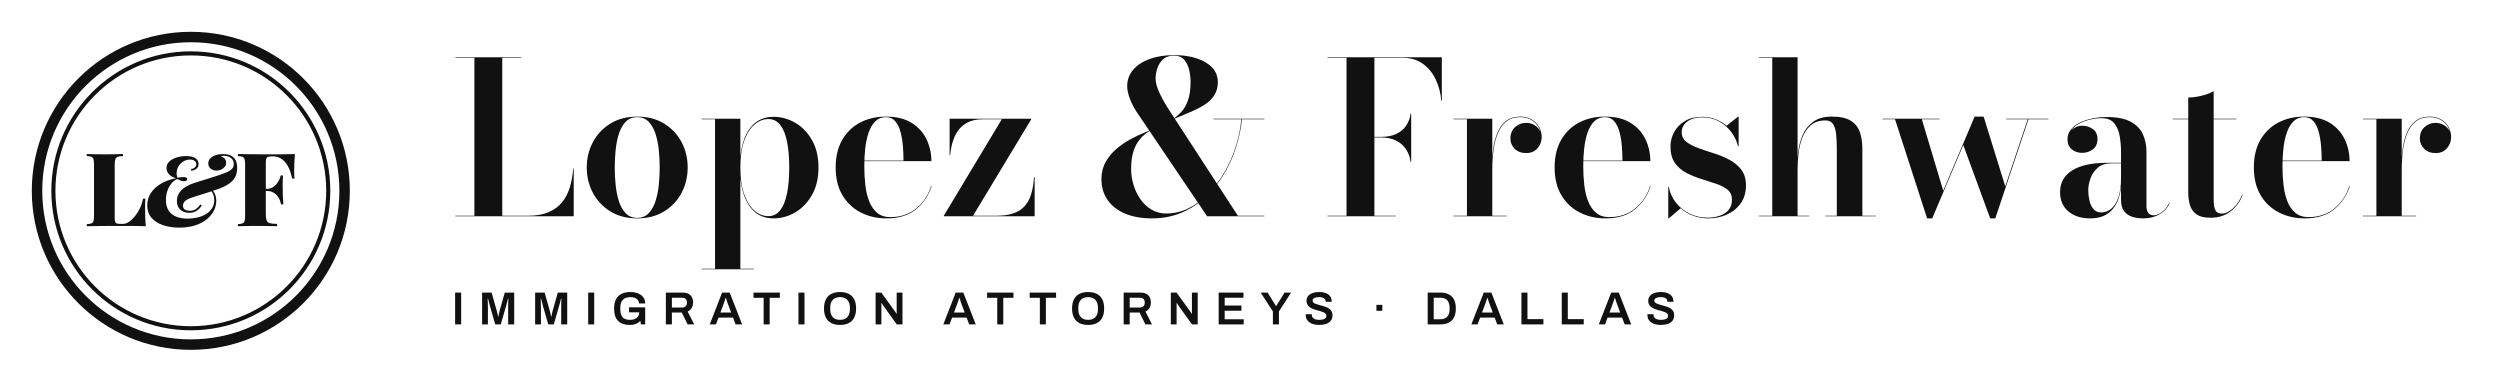
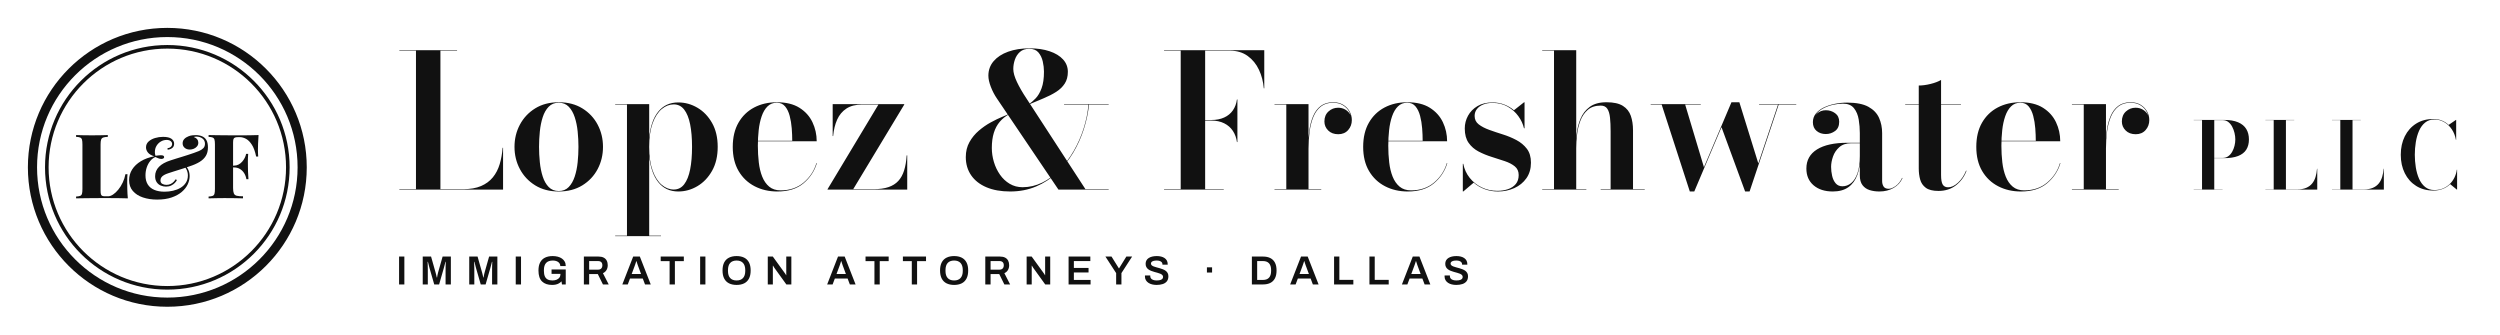
- <svg xmlns="http://www.w3.org/2000/svg" viewBox="-100 -100 7861 1200">
+ <svg xmlns="http://www.w3.org/2000/svg" viewBox="-100 -100 8965 1200">
  <g transform="scale(0.7143)">
    <path d="M23.0 700 A677.0 677.0 0 1 1 1377.0 700 A677.0 677.0 0 1 1 23.0 700 Z" fill="none" stroke="#111111" stroke-width="46" />
    <path d="M95.0 700 A605.0 605.0 0 1 1 1305.0 700 A605.0 605.0 0 1 1 95.0 700 Z" fill="none" stroke="#111111" stroke-width="18" />
    <path transform="translate(229.4,855.8)" d="M171.882 -317.735V-308.76Q156.624 -308.311 148.77 -305.394Q140.917 -302.477 138.224 -294.623Q135.531 -286.77 135.531 -270.165V-38.595Q135.531 -26.478 137.326 -20.419Q139.121 -14.361 144.058 -12.341Q148.995 -10.322 158.419 -10.322H173.229Q184.897 -10.322 198.36 -19.297Q211.824 -28.273 224.614 -43.98Q237.404 -59.688 246.828 -79.658Q256.253 -99.629 260.292 -121.17H270.614Q269.267 -105.014 269.267 -79.883Q269.267 -68.214 269.716 -46Q270.165 -23.785 272.409 0.0Q249.521 -0.898 220.799 -1.122Q192.077 -1.346 169.638 -1.346Q157.521 -1.346 138.897 -1.346Q120.273 -1.346 98.507 -1.122Q76.741 -0.898 54.527 -0.673Q32.312 -0.449 12.566 0.0V-8.976Q26.478 -9.873 33.21 -12.566Q39.941 -15.258 42.185 -23.336Q44.429 -31.415 44.429 -47.571V-270.165Q44.429 -286.77 42.185 -294.623Q39.941 -302.477 32.985 -305.394Q26.029 -308.311 12.566 -308.76V-317.735Q25.58 -317.287 46.897 -316.838Q68.214 -316.389 92.448 -316.389Q114.887 -316.389 136.429 -316.838Q157.97 -317.287 171.882 -317.735Z" fill="#111111" />
    <path transform="translate(496.7,855.8)" d="M251.567 -92.359Q248.489 -85.322 241.232 -77.625Q233.975 -69.929 222.76 -64.431Q211.545 -58.934 196.592 -58.934Q182.958 -58.934 170.424 -64.211Q157.889 -69.489 149.973 -81.144Q142.056 -92.798 142.056 -111.27Q142.056 -138.538 161.628 -158.549Q181.199 -178.56 220.341 -190.875Q233.535 -195.273 247.829 -199.671Q262.123 -204.069 277.296 -208.687Q292.469 -213.305 307.203 -218.142Q321.936 -222.98 336.01 -227.818Q348.764 -232.216 361.738 -237.494Q374.712 -242.771 383.508 -251.348Q392.304 -259.924 392.304 -273.997Q392.304 -291.15 379.55 -300.605Q366.796 -310.061 348.764 -310.061Q340.847 -310.061 336.449 -307.862Q347.884 -303.464 353.382 -296.207Q358.879 -288.951 358.879 -279.275Q358.879 -268.72 352.502 -261.023Q346.125 -253.327 336.449 -249.149Q326.774 -244.97 316.218 -244.97Q300.386 -244.97 290.27 -253.766Q280.155 -262.563 280.155 -276.196Q280.155 -288.951 288.291 -297.747Q296.427 -306.543 309.182 -311.381Q318.418 -315.339 328.533 -316.438Q338.648 -317.538 346.125 -317.538Q363.277 -317.538 377.351 -311.82Q391.425 -306.103 399.341 -292.689Q407.258 -279.275 407.258 -255.965Q407.258 -230.457 396.483 -212.865Q385.707 -195.273 365.037 -182.738Q344.366 -170.204 314.019 -160.528Q301.705 -156.13 288.511 -151.732Q275.317 -147.334 261.463 -143.156Q247.609 -138.978 234.195 -134.58Q220.781 -130.182 208.467 -126.224Q196.152 -122.265 187.136 -117.208Q178.12 -112.15 173.502 -105.553Q168.884 -98.956 168.884 -90.599Q168.884 -77.845 178.12 -72.787Q187.356 -67.73 198.351 -67.73Q211.106 -67.73 220.561 -72.568Q230.017 -77.405 235.954 -84.002Q241.892 -90.599 244.531 -95.437ZM204.508 -252.447Q214.184 -252.447 220.781 -258.384Q227.378 -264.322 227.378 -273.118Q227.378 -281.914 219.902 -287.631Q212.425 -293.349 199.671 -293.349Q184.717 -293.349 171.303 -285.652Q157.889 -277.956 149.313 -264.102Q140.737 -250.248 140.737 -231.776Q140.737 -227.378 141.617 -222.76Q142.496 -218.142 143.816 -213.744Q151.732 -215.064 159.649 -215.723Q167.565 -216.383 171.523 -216.383Q187.356 -216.383 187.356 -207.147Q187.356 -202.309 182.958 -200.11Q178.56 -197.911 173.722 -197.911Q165.366 -197.911 156.79 -201.65Q148.214 -205.388 143.376 -207.587Q129.302 -201.87 117.867 -188.016Q106.432 -174.162 100.055 -155.47Q93.678 -136.779 93.678 -115.228Q93.678 -88.4 104.893 -70.149Q116.108 -51.897 137.658 -42.661Q159.209 -33.425 189.555 -33.425Q211.106 -33.425 231.996 -38.263Q252.887 -43.101 269.599 -52.996Q286.312 -62.892 296.427 -78.505Q306.543 -94.118 306.543 -115.228Q306.543 -131.941 298.406 -147.554Q290.27 -163.167 269.599 -172.403L274.437 -176.801Q294.228 -168.005 304.784 -150.852Q315.339 -133.7 315.339 -111.71Q315.339 -91.039 305.663 -70.369Q295.988 -49.698 275.757 -32.326Q255.526 -14.953 224.739 -4.398Q193.953 6.157 152.172 6.157Q112.59 6.157 80.704 -4.618Q48.818 -15.393 30.127 -37.163Q11.435 -58.934 11.435 -91.479Q11.435 -120.946 26.828 -145.135Q42.221 -169.324 70.588 -186.477Q98.956 -203.629 137.658 -211.106Q116.108 -217.703 106.212 -229.797Q96.317 -241.892 96.317 -255.965Q96.317 -273.558 109.071 -285.212Q121.825 -296.867 141.397 -302.804Q160.968 -308.742 181.639 -308.742Q210.666 -308.742 224.08 -299.066Q237.494 -289.39 237.494 -274.437Q237.494 -259.044 226.499 -251.787Q215.504 -244.531 204.508 -244.531Z" fill="#111111" />
    <path transform="translate(894.6,855.8)" d="M263.433 -317.735Q261.638 -295.296 260.965 -274.428Q260.292 -253.56 260.292 -242.341Q260.292 -232.916 260.74 -224.389Q261.189 -215.863 261.638 -210.028H251.316Q243.687 -247.277 230.224 -268.594Q216.76 -289.911 200.828 -298.662Q184.897 -307.413 168.741 -307.413H162.907Q151.238 -307.413 145.404 -305.394Q139.57 -303.374 137.551 -297.54Q135.531 -291.706 135.531 -279.14V-52.058Q135.531 -34.107 139.346 -24.907Q143.16 -15.707 153.931 -13.015Q164.702 -10.322 185.346 -10.322V0.0Q170.087 -0.449 145.404 -0.898Q120.721 -1.346 92.897 -1.346Q72.253 -1.346 51.61 -0.898Q30.966 -0.449 12.566 0.0V-8.976Q26.478 -9.873 33.21 -12.566Q39.941 -15.258 42.185 -23.336Q44.429 -31.415 44.429 -47.571V-270.165Q44.429 -286.77 42.185 -294.623Q39.941 -302.477 32.985 -305.394Q26.029 -308.311 12.566 -308.76V-317.735Q32.312 -317.287 54.527 -317.062Q76.741 -316.838 98.507 -316.613Q120.273 -316.389 138.897 -316.389Q157.521 -316.389 169.638 -316.389Q190.282 -316.389 216.536 -316.613Q242.789 -316.838 263.433 -317.735ZM198.36 -164.253Q198.36 -164.253 198.36 -159.765Q198.36 -155.277 198.36 -155.277H122.068Q122.068 -155.277 122.068 -159.765Q122.068 -164.253 122.068 -164.253ZM211.375 -223.492Q209.58 -197.911 209.804 -184.448Q210.028 -170.985 210.028 -159.765Q210.028 -148.546 210.477 -135.082Q210.926 -121.619 212.721 -96.039H202.399Q199.707 -112.643 191.404 -126.107Q183.102 -139.57 170.087 -147.424Q157.073 -155.277 140.019 -155.277V-164.253Q152.585 -164.253 162.907 -169.638Q173.229 -175.024 181.082 -183.999Q188.936 -192.975 194.097 -203.297Q199.258 -213.619 201.053 -223.492Z" fill="#111111" />
  </g>
-   <path transform="translate(1320.0,580.0)" d="M12.0 0.0V-1.667H71.667V-498.333H12.0V-500.0H219.0V-498.333H159.333V-1.667H241.333Q279.0 -1.667 305.0 -12.833Q331.0 -24.0 347.333 -44.0Q363.667 -64.0 371.833 -91.167Q380.0 -118.333 382.333 -150.0H384.0V0.0ZM583.667 6.667Q534.667 6.667 499.167 -15.333Q463.667 -37.333 444.333 -73.667Q425 -110.0 425 -153.333Q425 -196.667 444.333 -233.0Q463.667 -269.333 499.167 -291.333Q534.667 -313.333 583.667 -313.333Q632.667 -313.333 668.333 -291.333Q704.0 -269.333 723.167 -233.0Q742.333 -196.667 742.333 -153.333Q742.333 -110.0 723.167 -73.667Q704.0 -37.333 668.333 -15.333Q632.667 6.667 583.667 6.667ZM583.667 5.0Q605.667 5.0 619.5 -9.333Q633.333 -23.667 641.0 -47.0Q648.667 -70.333 651.5 -98.333Q654.333 -126.333 654.333 -153.333Q654.333 -180.667 651.5 -208.5Q648.667 -236.333 641.0 -259.667Q633.333 -283.0 619.5 -297.333Q605.667 -311.667 583.667 -311.667Q561.667 -311.667 547.667 -297.333Q533.667 -283.0 526.167 -259.667Q518.667 -236.333 515.833 -208.5Q513.0 -180.667 513.0 -153.333Q513.0 -126.333 515.833 -98.333Q518.667 -70.333 526.167 -47.0Q533.667 -23.667 547.667 -9.333Q561.667 5.0 583.667 5.0ZM786.0 166.667V165.0H828.333V-305.0H786.0V-306.667H908.0V-186.0Q914.0 -247.0 940.667 -279.833Q967.333 -312.667 1012.333 -312.667Q1048.667 -312.667 1081.0 -293.667Q1113.333 -274.667 1133.5 -239Q1153.667 -203.333 1153.667 -153.333Q1153.667 -103.333 1133.5 -67.5Q1113.333 -31.667 1081.0 -12.5Q1048.667 6.667 1012.333 6.667Q967.333 6.667 940.667 -26.667Q914.0 -60.0 908.0 -120.667V165.0H950.333V166.667ZM996.0 -0.333Q1019.0 -0.333 1033.5 -19.167Q1048.0 -38.0 1054.833 -72.333Q1061.667 -106.667 1061.667 -153.333Q1061.667 -200.0 1054.833 -234.167Q1048.0 -268.333 1033.5 -287.0Q1019.0 -305.667 996.0 -305.667Q973.0 -305.667 952.833 -288.833Q932.667 -272.0 920.333 -238.167Q908.0 -204.333 908.0 -153.333Q908.0 -102.333 920.333 -68.333Q932.667 -34.333 952.833 -17.333Q973.0 -0.333 996.0 -0.333ZM1367.667 6.667Q1322.333 6.667 1286.0 -12.167Q1249.667 -31.0 1228.667 -66.667Q1207.667 -102.333 1207.667 -153.333Q1207.667 -204.333 1228.167 -240Q1248.667 -275.667 1284.333 -294.5Q1320.0 -313.333 1365.667 -313.333Q1415.333 -313.333 1446.833 -293.5Q1478.333 -273.667 1493.5 -241.667Q1508.667 -209.667 1508.667 -173.333H1252.333V-175.0H1421.0Q1421.0 -196.333 1419.167 -219.833Q1417.333 -243.333 1411.833 -264.333Q1406.333 -285.333 1395.333 -298.5Q1384.333 -311.667 1365.667 -311.667Q1345.667 -311.667 1332.333 -298.5Q1319.0 -285.333 1311.333 -263.0Q1303.667 -240.667 1300.667 -213.333Q1297.667 -186.0 1297.667 -157.333Q1297.667 -126.667 1301.0 -97.833Q1304.333 -69.0 1313.333 -46.5Q1322.333 -24.0 1338.333 -10.667Q1354.333 2.667 1379.333 2.667Q1428.667 2.667 1462.0 -25.5Q1495.333 -53.667 1507.667 -95.0H1509.333Q1496.333 -52.0 1461.333 -22.667Q1426.333 6.667 1367.667 6.667ZM1547.667 0.0V-1.667L1730 -305.0H1671Q1637 -305.0 1615.167 -290.667Q1593.333 -276.333 1582.0 -251.0Q1570.667 -225.667 1567.667 -192.0H1566V-306.667H1822.667V-305.0L1639.667 -1.667H1713Q1744.333 -1.667 1766.0 -9.0Q1787.667 -16.333 1801.333 -31.167Q1815 -46.0 1822.167 -68.833Q1829.333 -91.667 1831.333 -122.667H1833.333V0.0ZM2375.667 0.0 2155.0 -326.667Q2142.0 -345.667 2133.167 -368.5Q2124.333 -391.333 2124.333 -408.667Q2124.333 -438.667 2143.167 -460.667Q2162.0 -482.667 2195.333 -494.667Q2228.667 -506.667 2272.333 -506.667Q2313.0 -506.667 2344.0 -496.167Q2375.0 -485.667 2392.167 -466.833Q2409.333 -448.0 2409.333 -422.333Q2409.333 -397.667 2398.167 -380.333Q2387.0 -363.0 2367.333 -350.5Q2347.667 -338.0 2322.333 -327.5Q2297.0 -317.0 2269.667 -305.333L2269.0 -306.0Q2281.0 -314.0 2293.833 -327.333Q2306.667 -340.667 2315.167 -363.667Q2323.667 -386.667 2323.667 -423.0Q2323.667 -440.667 2319.333 -459.667Q2315.0 -478.667 2303.833 -491.833Q2292.667 -505.0 2271.333 -505.0Q2250.0 -505.0 2237.5 -493.833Q2225.0 -482.667 2219.333 -466.0Q2213.667 -449.333 2213.667 -432.667Q2213.667 -413.667 2226.667 -386.167Q2239.667 -358.667 2261.0 -326.667L2472.333 -1.667H2555.667V0.0ZM2202.333 6.667Q2153.0 6.667 2117.333 -8.5Q2081.667 -23.667 2062.5 -51.5Q2043.333 -79.333 2043.333 -116.667Q2043.333 -147.0 2056.5 -170.5Q2069.667 -194.0 2090.167 -211.5Q2110.667 -229.0 2133.0 -241.167Q2155.333 -253.333 2173.5 -260.833Q2191.667 -268.333 2200.0 -272.0L2200.333 -271.333Q2179.333 -260.0 2165.167 -243.333Q2151.0 -226.667 2143.833 -203.5Q2136.667 -180.333 2136.667 -149.333Q2136.667 -124.0 2144.167 -99.0Q2151.667 -74.0 2166.0 -53.5Q2180.333 -33.0 2200.833 -20.833Q2221.333 -8.667 2247.0 -8.667Q2283.667 -8.667 2317.333 -25.167Q2351.0 -41.667 2379.5 -71.0Q2408.0 -100.333 2430.0 -138.167Q2452.0 -176.0 2465.833 -219.167Q2479.667 -262.333 2483.333 -306.667H2485.333Q2481.0 -262.0 2466.667 -217.167Q2452.333 -172.333 2428.333 -132.167Q2404.333 -92.0 2371.0 -60.667Q2337.667 -29.333 2295.5 -11.333Q2253.333 6.667 2202.333 6.667ZM2395.667 -305.0V-306.667H2555.667V-305.0ZM3015.667 -170.667Q3012.667 -193.0 3001.167 -210.5Q2989.667 -228.0 2970.0 -237.833Q2950.333 -247.667 2923.667 -247.667H2880V-249.667H2923.667Q2950.333 -249.667 2970.0 -258.667Q2989.667 -267.667 3001.167 -284.333Q3012.667 -301.0 3015.667 -323.333H3017.333V-170.667ZM3113.667 -500.0V-363.333H3112Q3109 -399.0 3094.667 -429.667Q3080.333 -460.333 3054.167 -479.333Q3028 -498.333 2990 -498.333H2901.667V-1.667H2968.333V0.0H2754.333V-1.667H2814V-498.333H2754.333V-500.0ZM3271 -147.333Q3271 -180.667 3275 -210.5Q3279 -240.333 3288.833 -263.5Q3298.667 -286.667 3316.167 -300.0Q3333.667 -313.333 3360.667 -313.333Q3381.667 -313.333 3396.667 -304.167Q3411.667 -295.0 3419.667 -280.5Q3427.667 -266.0 3427.667 -249.333Q3427.667 -228.667 3414.5 -213.667Q3401.333 -198.667 3379 -198.667Q3356.333 -198.667 3342.833 -212.167Q3329.333 -225.667 3329.333 -244.333Q3329.333 -267.0 3344.0 -280.333Q3358.667 -293.667 3378.333 -293.667Q3392.667 -293.667 3403.667 -287.333Q3414.667 -281.0 3421.0 -271.0Q3427.333 -261.0 3427.333 -249.333H3426Q3426 -265.333 3418.167 -279.5Q3410.333 -293.667 3395.667 -302.667Q3381 -311.667 3360.333 -311.667Q3334 -311.667 3316.833 -298.167Q3299.667 -284.667 3290.0 -261.5Q3280.333 -238.333 3276.333 -208.833Q3272.333 -179.333 3272.333 -147.333ZM3272.333 -306.667V-1.667H3318V0.0H3150.333V-1.667H3192.667V-305.0H3150.333V-306.667ZM3628.333 6.667Q3583 6.667 3546.667 -12.167Q3510.333 -31.0 3489.333 -66.667Q3468.333 -102.333 3468.333 -153.333Q3468.333 -204.333 3488.833 -240Q3509.333 -275.667 3545 -294.5Q3580.667 -313.333 3626.333 -313.333Q3676 -313.333 3707.5 -293.5Q3739 -273.667 3754.167 -241.667Q3769.333 -209.667 3769.333 -173.333H3513V-175.0H3681.667Q3681.667 -196.333 3679.833 -219.833Q3678 -243.333 3672.5 -264.333Q3667 -285.333 3656 -298.5Q3645 -311.667 3626.333 -311.667Q3606.333 -311.667 3593 -298.5Q3579.667 -285.333 3572 -263.0Q3564.333 -240.667 3561.333 -213.333Q3558.333 -186.0 3558.333 -157.333Q3558.333 -126.667 3561.667 -97.833Q3565 -69.0 3574 -46.5Q3583 -24.0 3599 -10.667Q3615 2.667 3640 2.667Q3689.333 2.667 3722.667 -25.5Q3756 -53.667 3768.333 -95.0H3770Q3757 -52.0 3722 -22.667Q3687 6.667 3628.333 6.667ZM3825.667 6.667V-92.667H3827.333Q3832.667 -64.333 3850.167 -42.333Q3867.667 -20.333 3893.5 -8.0Q3919.333 4.333 3949.333 4.333Q3970.333 4.333 3987.833 -1.667Q4005.333 -7.667 4015.667 -20.167Q4026 -32.667 4026 -52.333Q4026 -72.0 4012.167 -83.333Q3998.333 -94.667 3976.167 -102.167Q3954 -109.667 3929.333 -117.333Q3904.667 -125.0 3882.5 -136.5Q3860.333 -148.0 3846.5 -167.667Q3832.667 -187.333 3832.667 -219.333Q3832.667 -243.667 3844.333 -265.0Q3856 -286.333 3878.167 -299.5Q3900.333 -312.667 3931.667 -312.667Q3955.667 -312.667 3975.167 -304.833Q3994.667 -297.0 4009 -284.667L4045.333 -313.333H4047V-220.0H4045Q4039.667 -243.0 4024.667 -263.667Q4009.667 -284.333 3986.333 -297.667Q3963 -311.0 3932.333 -311.0Q3913 -311.0 3898.667 -305.167Q3884.333 -299.333 3876.167 -288.833Q3868 -278.333 3868 -264.333Q3868 -245.333 3882.667 -234.0Q3897.333 -222.667 3920.333 -214.333Q3943.333 -206.0 3969.0 -198.0Q3994.667 -190.0 4017.667 -177.833Q4040.667 -165.667 4055.333 -146.5Q4070 -127.333 4070 -96.667Q4070 -64.0 4053.667 -40.833Q4037.333 -17.667 4010.333 -5.5Q3983.333 6.667 3952 6.667Q3926.333 6.667 3904.0 -1.667Q3881.667 -10.0 3864.667 -25.0L3827.333 6.667ZM4110.333 0.0V-1.667H4152.667V-498.333H4110.333V-500.0H4232.333V-1.667H4268.667V0.0ZM4320.0 0.0V-1.667H4355.667V-209.0Q4355.667 -237.333 4353.5 -258.0Q4351.333 -278.667 4343.833 -290.0Q4336.333 -301.333 4320.333 -301.333Q4291.333 -301.333 4273.833 -286.167Q4256.333 -271.0 4247.333 -247.333Q4238.333 -223.667 4235.333 -197.333Q4232.333 -171.0 4232.333 -148.667L4230.667 -146.333Q4230.667 -170.667 4233.833 -199.333Q4237.0 -228.0 4247.667 -254.0Q4258.333 -280.0 4280.667 -296.667Q4303.0 -313.333 4341.0 -313.333Q4379.0 -313.333 4399.667 -300.333Q4420.333 -287.333 4428.167 -264.5Q4436.0 -241.667 4436.0 -212.667V-1.667H4478.0V0.0ZM5021.333 -306.667V-305.0H4958.333L4854 6.667H4838L4753.333 -224.0L4655.667 6.667H4639.667L4538.667 -305.0H4499.333V-306.667H4679V-305.0H4623L4690.333 -80.333L4789 -313.333H4817.333L4885.333 -94.0L4956 -305.0H4888V-306.667ZM5319.667 6.667Q5300.333 6.667 5284.5 1.667Q5268.667 -3.333 5259.0 -16Q5249.333 -28.667 5249.333 -51.0V-203.0Q5249.333 -227.0 5245.333 -251.333Q5241.333 -275.667 5228.333 -292.0Q5215.333 -308.333 5188.667 -308.333Q5171.333 -308.333 5153.0 -304.167Q5134.667 -300.0 5118.667 -291.667Q5102.667 -283.333 5092.833 -271.0Q5083.0 -258.667 5083.0 -242.0H5081.667Q5081.667 -261.333 5095.667 -273.0Q5109.667 -284.667 5127.333 -284.667Q5146.333 -284.667 5160.833 -274.0Q5175.333 -263.333 5175.333 -243.333Q5175.333 -221.0 5160.5 -210.167Q5145.667 -199.333 5127.333 -199.333Q5107.667 -199.333 5094.333 -210.5Q5081.0 -221.667 5081.0 -242.0Q5081.0 -259.333 5091.5 -272.5Q5102.0 -285.667 5119.667 -294.333Q5137.333 -303.0 5159.333 -307.5Q5181.333 -312.0 5204.0 -312.0Q5253.0 -312.0 5280.167 -297.0Q5307.333 -282.0 5318.333 -257.167Q5329.333 -232.333 5329.333 -203.0V-31.0Q5329.333 -19.333 5334.5 -11.167Q5339.667 -3.0 5353.333 -3.0Q5363.667 -3.0 5377.833 -13.0Q5392.0 -23.0 5401.0 -42.333L5402.333 -41.333Q5392.667 -19.0 5370.5 -6.167Q5348.333 6.667 5319.667 6.667ZM5152.667 6.667Q5109.333 6.667 5083.5 -15.5Q5057.667 -37.667 5057.667 -75.667Q5057.667 -120.333 5095.833 -144.167Q5134.0 -168.0 5205.0 -168.0H5280.333V-166.333H5218.667Q5191.667 -166.333 5175.833 -152.333Q5160.0 -138.333 5153.167 -118.667Q5146.333 -99.0 5146.333 -81.667Q5146.333 -65.667 5150.0 -49.5Q5153.667 -33.333 5162.667 -22.667Q5171.667 -12.0 5187.0 -12.0Q5204.0 -12.0 5218.167 -23.333Q5232.333 -34.667 5240.833 -58.667Q5249.333 -82.667 5249.333 -120.333H5251.0Q5251.0 -81.333 5240.5 -52.833Q5230.0 -24.333 5208.333 -8.833Q5186.667 6.667 5152.667 6.667ZM5531.333 4.667Q5501 4.667 5485.833 -6.667Q5470.667 -18.0 5465.667 -36.333Q5460.667 -54.667 5460.667 -76.0V-373.333Q5480 -373.333 5503 -379.0Q5526 -384.667 5540.667 -393.333V-52.667Q5540.667 -27.667 5546.667 -18.0Q5552.667 -8.333 5566 -8.333Q5583.333 -8.333 5601.5 -25.0Q5619.667 -41.667 5630.333 -68.0L5632 -67.667Q5620 -35.667 5594 -15.5Q5568 4.667 5531.333 4.667ZM5412 -305.0V-306.667H5612V-305.0ZM5827 6.667Q5781.667 6.667 5745.333 -12.167Q5709 -31.0 5688 -66.667Q5667 -102.333 5667 -153.333Q5667 -204.333 5687.5 -240Q5708 -275.667 5743.667 -294.5Q5779.333 -313.333 5825 -313.333Q5874.667 -313.333 5906.167 -293.5Q5937.667 -273.667 5952.833 -241.667Q5968 -209.667 5968 -173.333H5711.667V-175.0H5880.333Q5880.333 -196.333 5878.5 -219.833Q5876.667 -243.333 5871.167 -264.333Q5865.667 -285.333 5854.667 -298.5Q5843.667 -311.667 5825 -311.667Q5805 -311.667 5791.667 -298.5Q5778.333 -285.333 5770.667 -263.0Q5763 -240.667 5760 -213.333Q5757 -186.0 5757 -157.333Q5757 -126.667 5760.333 -97.833Q5763.667 -69.0 5772.667 -46.5Q5781.667 -24.0 5797.667 -10.667Q5813.667 2.667 5838.667 2.667Q5888 2.667 5921.333 -25.5Q5954.667 -53.667 5967 -95.0H5968.667Q5955.667 -52.0 5920.667 -22.667Q5885.667 6.667 5827 6.667ZM6130.667 -147.333Q6130.667 -180.667 6134.667 -210.5Q6138.667 -240.333 6148.5 -263.5Q6158.333 -286.667 6175.833 -300.0Q6193.333 -313.333 6220.333 -313.333Q6241.333 -313.333 6256.333 -304.167Q6271.333 -295.0 6279.333 -280.5Q6287.333 -266.0 6287.333 -249.333Q6287.333 -228.667 6274.167 -213.667Q6261 -198.667 6238.667 -198.667Q6216 -198.667 6202.5 -212.167Q6189 -225.667 6189 -244.333Q6189 -267.0 6203.667 -280.333Q6218.333 -293.667 6238 -293.667Q6252.333 -293.667 6263.333 -287.333Q6274.333 -281.0 6280.667 -271.0Q6287 -261.0 6287 -249.333H6285.667Q6285.667 -265.333 6277.833 -279.5Q6270 -293.667 6255.333 -302.667Q6240.667 -311.667 6220 -311.667Q6193.667 -311.667 6176.5 -298.167Q6159.333 -284.667 6149.667 -261.5Q6140 -238.333 6136 -208.833Q6132 -179.333 6132 -147.333ZM6132 -306.667V-1.667H6177.667V0.0H6010V-1.667H6052.333V-305.0H6010V-306.667Z" fill="#111111" />
+   <path transform="translate(1320.0,580.0)" d="M12.0 0.0V-1.667H71.667V-498.333H12.0V-500.0H219.0V-498.333H159.333V-1.667H241.333Q279.0 -1.667 305.0 -12.833Q331.0 -24.0 347.333 -44.0Q363.667 -64.0 371.833 -91.167Q380.0 -118.333 382.333 -150.0H384.0V0.0ZM583.667 6.667Q534.667 6.667 499.167 -15.333Q463.667 -37.333 444.333 -73.667Q425 -110.0 425 -153.333Q425 -196.667 444.333 -233.0Q463.667 -269.333 499.167 -291.333Q534.667 -313.333 583.667 -313.333Q632.667 -313.333 668.333 -291.333Q704.0 -269.333 723.167 -233.0Q742.333 -196.667 742.333 -153.333Q742.333 -110.0 723.167 -73.667Q704.0 -37.333 668.333 -15.333Q632.667 6.667 583.667 6.667ZM583.667 5.0Q605.667 5.0 619.5 -9.333Q633.333 -23.667 641.0 -47.0Q648.667 -70.333 651.5 -98.333Q654.333 -126.333 654.333 -153.333Q654.333 -180.667 651.5 -208.5Q648.667 -236.333 641.0 -259.667Q633.333 -283.0 619.5 -297.333Q605.667 -311.667 583.667 -311.667Q561.667 -311.667 547.667 -297.333Q533.667 -283.0 526.167 -259.667Q518.667 -236.333 515.833 -208.5Q513.0 -180.667 513.0 -153.333Q513.0 -126.333 515.833 -98.333Q518.667 -70.333 526.167 -47.0Q533.667 -23.667 547.667 -9.333Q561.667 5.0 583.667 5.0ZM786.0 166.667V165.0H828.333V-305.0H786.0V-306.667H908.0V-186.0Q914.0 -247.0 940.667 -279.833Q967.333 -312.667 1012.333 -312.667Q1048.667 -312.667 1081.0 -293.667Q1113.333 -274.667 1133.5 -239Q1153.667 -203.333 1153.667 -153.333Q1153.667 -103.333 1133.5 -67.5Q1113.333 -31.667 1081.0 -12.5Q1048.667 6.667 1012.333 6.667Q967.333 6.667 940.667 -26.667Q914.0 -60.0 908.0 -120.667V165.0H950.333V166.667ZM996.0 -0.333Q1019.0 -0.333 1033.5 -19.167Q1048.0 -38.0 1054.833 -72.333Q1061.667 -106.667 1061.667 -153.333Q1061.667 -200.0 1054.833 -234.167Q1048.0 -268.333 1033.5 -287.0Q1019.0 -305.667 996.0 -305.667Q973.0 -305.667 952.833 -288.833Q932.667 -272.0 920.333 -238.167Q908.0 -204.333 908.0 -153.333Q908.0 -102.333 920.333 -68.333Q932.667 -34.333 952.833 -17.333Q973.0 -0.333 996.0 -0.333ZM1367.667 6.667Q1322.333 6.667 1286.0 -12.167Q1249.667 -31.0 1228.667 -66.667Q1207.667 -102.333 1207.667 -153.333Q1207.667 -204.333 1228.167 -240Q1248.667 -275.667 1284.333 -294.5Q1320.0 -313.333 1365.667 -313.333Q1415.333 -313.333 1446.833 -293.5Q1478.333 -273.667 1493.5 -241.667Q1508.667 -209.667 1508.667 -173.333H1252.333V-175.0H1421.0Q1421.0 -196.333 1419.167 -219.833Q1417.333 -243.333 1411.833 -264.333Q1406.333 -285.333 1395.333 -298.5Q1384.333 -311.667 1365.667 -311.667Q1345.667 -311.667 1332.333 -298.5Q1319.0 -285.333 1311.333 -263.0Q1303.667 -240.667 1300.667 -213.333Q1297.667 -186.0 1297.667 -157.333Q1297.667 -126.667 1301.0 -97.833Q1304.333 -69.0 1313.333 -46.5Q1322.333 -24.0 1338.333 -10.667Q1354.333 2.667 1379.333 2.667Q1428.667 2.667 1462.0 -25.5Q1495.333 -53.667 1507.667 -95.0H1509.333Q1496.333 -52.0 1461.333 -22.667Q1426.333 6.667 1367.667 6.667ZM1547.667 0.0V-1.667L1730 -305.0H1671Q1637 -305.0 1615.167 -290.667Q1593.333 -276.333 1582.0 -251.0Q1570.667 -225.667 1567.667 -192.0H1566V-306.667H1822.667V-305.0L1639.667 -1.667H1713Q1744.333 -1.667 1766.0 -9.0Q1787.667 -16.333 1801.333 -31.167Q1815 -46.0 1822.167 -68.833Q1829.333 -91.667 1831.333 -122.667H1833.333V0.0ZM2375.667 0.0 2155.0 -326.667Q2142.0 -345.667 2133.167 -368.5Q2124.333 -391.333 2124.333 -408.667Q2124.333 -438.667 2143.167 -460.667Q2162.0 -482.667 2195.333 -494.667Q2228.667 -506.667 2272.333 -506.667Q2313.0 -506.667 2344.0 -496.167Q2375.0 -485.667 2392.167 -466.833Q2409.333 -448.0 2409.333 -422.333Q2409.333 -397.667 2398.167 -380.333Q2387.0 -363.0 2367.333 -350.5Q2347.667 -338.0 2322.333 -327.5Q2297.0 -317.0 2269.667 -305.333L2269.0 -306.0Q2281.0 -314.0 2293.833 -327.333Q2306.667 -340.667 2315.167 -363.667Q2323.667 -386.667 2323.667 -423.0Q2323.667 -440.667 2319.333 -459.667Q2315.0 -478.667 2303.833 -491.833Q2292.667 -505.0 2271.333 -505.0Q2250.0 -505.0 2237.5 -493.833Q2225.0 -482.667 2219.333 -466.0Q2213.667 -449.333 2213.667 -432.667Q2213.667 -413.667 2226.667 -386.167Q2239.667 -358.667 2261.0 -326.667L2472.333 -1.667H2555.667V0.0ZM2202.333 6.667Q2153.0 6.667 2117.333 -8.5Q2081.667 -23.667 2062.5 -51.5Q2043.333 -79.333 2043.333 -116.667Q2043.333 -147.0 2056.5 -170.5Q2069.667 -194.0 2090.167 -211.5Q2110.667 -229.0 2133.0 -241.167Q2155.333 -253.333 2173.5 -260.833Q2191.667 -268.333 2200.0 -272.0L2200.333 -271.333Q2179.333 -260.0 2165.167 -243.333Q2151.0 -226.667 2143.833 -203.5Q2136.667 -180.333 2136.667 -149.333Q2136.667 -124.0 2144.167 -99.0Q2151.667 -74.0 2166.0 -53.5Q2180.333 -33.0 2200.833 -20.833Q2221.333 -8.667 2247.0 -8.667Q2283.667 -8.667 2317.333 -25.167Q2351.0 -41.667 2379.5 -71.0Q2408.0 -100.333 2430.0 -138.167Q2452.0 -176.0 2465.833 -219.167Q2479.667 -262.333 2483.333 -306.667H2485.333Q2481.0 -262.0 2466.667 -217.167Q2452.333 -172.333 2428.333 -132.167Q2404.333 -92.0 2371.0 -60.667Q2337.667 -29.333 2295.5 -11.333Q2253.333 6.667 2202.333 6.667ZM2395.667 -305.0V-306.667H2555.667V-305.0ZM3015.667 -170.667Q3012.667 -193.0 3001.167 -210.5Q2989.667 -228.0 2970.0 -237.833Q2950.333 -247.667 2923.667 -247.667H2880V-249.667H2923.667Q2950.333 -249.667 2970.0 -258.667Q2989.667 -267.667 3001.167 -284.333Q3012.667 -301.0 3015.667 -323.333H3017.333V-170.667ZM3113.667 -500.0V-363.333H3112Q3109 -399.0 3094.667 -429.667Q3080.333 -460.333 3054.167 -479.333Q3028 -498.333 2990 -498.333H2901.667V-1.667H2968.333V0.0H2754.333V-1.667H2814V-498.333H2754.333V-500.0ZM3271 -147.333Q3271 -180.667 3275 -210.5Q3279 -240.333 3288.833 -263.5Q3298.667 -286.667 3316.167 -300.0Q3333.667 -313.333 3360.667 -313.333Q3381.667 -313.333 3396.667 -304.167Q3411.667 -295.0 3419.667 -280.5Q3427.667 -266.0 3427.667 -249.333Q3427.667 -228.667 3414.5 -213.667Q3401.333 -198.667 3379 -198.667Q3356.333 -198.667 3342.833 -212.167Q3329.333 -225.667 3329.333 -244.333Q3329.333 -267.0 3344.0 -280.333Q3358.667 -293.667 3378.333 -293.667Q3392.667 -293.667 3403.667 -287.333Q3414.667 -281.0 3421.0 -271.0Q3427.333 -261.0 3427.333 -249.333H3426Q3426 -265.333 3418.167 -279.5Q3410.333 -293.667 3395.667 -302.667Q3381 -311.667 3360.333 -311.667Q3334 -311.667 3316.833 -298.167Q3299.667 -284.667 3290.0 -261.5Q3280.333 -238.333 3276.333 -208.833Q3272.333 -179.333 3272.333 -147.333ZM3272.333 -306.667V-1.667H3318V0.0H3150.333V-1.667H3192.667V-305.0H3150.333V-306.667ZM3628.333 6.667Q3583 6.667 3546.667 -12.167Q3510.333 -31.0 3489.333 -66.667Q3468.333 -102.333 3468.333 -153.333Q3468.333 -204.333 3488.833 -240Q3509.333 -275.667 3545 -294.5Q3580.667 -313.333 3626.333 -313.333Q3676 -313.333 3707.5 -293.5Q3739 -273.667 3754.167 -241.667Q3769.333 -209.667 3769.333 -173.333H3513V-175.0H3681.667Q3681.667 -196.333 3679.833 -219.833Q3678 -243.333 3672.5 -264.333Q3667 -285.333 3656 -298.5Q3645 -311.667 3626.333 -311.667Q3606.333 -311.667 3593 -298.5Q3579.667 -285.333 3572 -263.0Q3564.333 -240.667 3561.333 -213.333Q3558.333 -186.0 3558.333 -157.333Q3558.333 -126.667 3561.667 -97.833Q3565 -69.0 3574 -46.5Q3583 -24.0 3599 -10.667Q3615 2.667 3640 2.667Q3689.333 2.667 3722.667 -25.5Q3756 -53.667 3768.333 -95.0H3770Q3757 -52.0 3722 -22.667Q3687 6.667 3628.333 6.667ZM3825.667 6.667V-92.667H3827.333Q3832.667 -64.333 3850.167 -42.333Q3867.667 -20.333 3893.5 -8.0Q3919.333 4.333 3949.333 4.333Q3970.333 4.333 3987.833 -1.667Q4005.333 -7.667 4015.667 -20.167Q4026 -32.667 4026 -52.333Q4026 -72.0 4012.167 -83.333Q3998.333 -94.667 3976.167 -102.167Q3954 -109.667 3929.333 -117.333Q3904.667 -125.0 3882.5 -136.5Q3860.333 -148.0 3846.5 -167.667Q3832.667 -187.333 3832.667 -219.333Q3832.667 -243.667 3844.333 -265.0Q3856 -286.333 3878.167 -299.5Q3900.333 -312.667 3931.667 -312.667Q3955.667 -312.667 3975.167 -304.833Q3994.667 -297.0 4009 -284.667L4045.333 -313.333H4047V-220.0H4045Q4039.667 -243.0 4024.667 -263.667Q4009.667 -284.333 3986.333 -297.667Q3963 -311.0 3932.333 -311.0Q3913 -311.0 3898.667 -305.167Q3884.333 -299.333 3876.167 -288.833Q3868 -278.333 3868 -264.333Q3868 -245.333 3882.667 -234.0Q3897.333 -222.667 3920.333 -214.333Q3943.333 -206.0 3969.0 -198.0Q3994.667 -190.0 4017.667 -177.833Q4040.667 -165.667 4055.333 -146.5Q4070 -127.333 4070 -96.667Q4070 -64.0 4053.667 -40.833Q4037.333 -17.667 4010.333 -5.5Q3983.333 6.667 3952 6.667Q3926.333 6.667 3904.0 -1.667Q3881.667 -10.0 3864.667 -25.0L3827.333 6.667ZM4110.333 0.0V-1.667H4152.667V-498.333H4110.333V-500.0H4232.333V-1.667H4268.667V0.0ZM4320.0 0.0V-1.667H4355.667V-209.0Q4355.667 -237.333 4353.5 -258.0Q4351.333 -278.667 4343.833 -290.0Q4336.333 -301.333 4320.333 -301.333Q4291.333 -301.333 4273.833 -286.167Q4256.333 -271.0 4247.333 -247.333Q4238.333 -223.667 4235.333 -197.333Q4232.333 -171.0 4232.333 -148.667L4230.667 -146.333Q4230.667 -170.667 4233.833 -199.333Q4237.0 -228.0 4247.667 -254.0Q4258.333 -280.0 4280.667 -296.667Q4303.0 -313.333 4341.0 -313.333Q4379.0 -313.333 4399.667 -300.333Q4420.333 -287.333 4428.167 -264.5Q4436.0 -241.667 4436.0 -212.667V-1.667H4478.0V0.0ZM5021.333 -306.667V-305.0H4958.333L4854 6.667H4838L4753.333 -224.0L4655.667 6.667H4639.667L4538.667 -305.0H4499.333V-306.667H4679V-305.0H4623L4690.333 -80.333L4789 -313.333H4817.333L4885.333 -94.0L4956 -305.0H4888V-306.667ZM5319.667 6.667Q5300.333 6.667 5284.5 1.667Q5268.667 -3.333 5259.0 -16Q5249.333 -28.667 5249.333 -51.0V-203.0Q5249.333 -227.0 5245.333 -251.333Q5241.333 -275.667 5228.333 -292.0Q5215.333 -308.333 5188.667 -308.333Q5171.333 -308.333 5153.0 -304.167Q5134.667 -300.0 5118.667 -291.667Q5102.667 -283.333 5092.833 -271.0Q5083.0 -258.667 5083.0 -242.0H5081.667Q5081.667 -261.333 5095.667 -273.0Q5109.667 -284.667 5127.333 -284.667Q5146.333 -284.667 5160.833 -274.0Q5175.333 -263.333 5175.333 -243.333Q5175.333 -221.0 5160.5 -210.167Q5145.667 -199.333 5127.333 -199.333Q5107.667 -199.333 5094.333 -210.5Q5081.0 -221.667 5081.0 -242.0Q5081.0 -259.333 5091.5 -272.5Q5102.0 -285.667 5119.667 -294.333Q5137.333 -303.0 5159.333 -307.5Q5181.333 -312.0 5204.0 -312.0Q5253.0 -312.0 5280.167 -297.0Q5307.333 -282.0 5318.333 -257.167Q5329.333 -232.333 5329.333 -203.0V-31.0Q5329.333 -19.333 5334.5 -11.167Q5339.667 -3.0 5353.333 -3.0Q5363.667 -3.0 5377.833 -13.0Q5392.0 -23.0 5401.0 -42.333L5402.333 -41.333Q5392.667 -19.0 5370.5 -6.167Q5348.333 6.667 5319.667 6.667ZM5152.667 6.667Q5109.333 6.667 5083.5 -15.5Q5057.667 -37.667 5057.667 -75.667Q5057.667 -120.333 5095.833 -144.167Q5134.0 -168.0 5205.0 -168.0H5280.333V-166.333H5218.667Q5191.667 -166.333 5175.833 -152.333Q5160.0 -138.333 5153.167 -118.667Q5146.333 -99.0 5146.333 -81.667Q5146.333 -65.667 5150.0 -49.5Q5153.667 -33.333 5162.667 -22.667Q5171.667 -12.0 5187.0 -12.0Q5204.0 -12.0 5218.167 -23.333Q5232.333 -34.667 5240.833 -58.667Q5249.333 -82.667 5249.333 -120.333H5251.0Q5251.0 -81.333 5240.5 -52.833Q5230.0 -24.333 5208.333 -8.833Q5186.667 6.667 5152.667 6.667ZM5531.333 4.667Q5501 4.667 5485.833 -6.667Q5470.667 -18.0 5465.667 -36.333Q5460.667 -54.667 5460.667 -76.0V-373.333Q5480 -373.333 5503 -379.0Q5526 -384.667 5540.667 -393.333V-52.667Q5540.667 -27.667 5546.667 -18.0Q5552.667 -8.333 5566 -8.333Q5583.333 -8.333 5601.5 -25.0Q5619.667 -41.667 5630.333 -68.0L5632 -67.667Q5620 -35.667 5594 -15.5Q5568 4.667 5531.333 4.667ZM5412 -305.0V-306.667H5612V-305.0ZM5827 6.667Q5781.667 6.667 5745.333 -12.167Q5709 -31.0 5688 -66.667Q5667 -102.333 5667 -153.333Q5667 -204.333 5687.5 -240Q5708 -275.667 5743.667 -294.5Q5779.333 -313.333 5825 -313.333Q5874.667 -313.333 5906.167 -293.5Q5937.667 -273.667 5952.833 -241.667Q5968 -209.667 5968 -173.333H5711.667V-175.0H5880.333Q5880.333 -196.333 5878.5 -219.833Q5876.667 -243.333 5871.167 -264.333Q5865.667 -285.333 5854.667 -298.5Q5843.667 -311.667 5825 -311.667Q5805 -311.667 5791.667 -298.5Q5778.333 -285.333 5770.667 -263.0Q5763 -240.667 5760 -213.333Q5757 -186.0 5757 -157.333Q5757 -126.667 5760.333 -97.833Q5763.667 -69.0 5772.667 -46.5Q5781.667 -24.0 5797.667 -10.667Q5813.667 2.667 5838.667 2.667Q5888 2.667 5921.333 -25.5Q5954.667 -53.667 5967 -95.0H5968.667Q5955.667 -52.0 5920.667 -22.667Q5885.667 6.667 5827 6.667ZM6130.667 -147.333Q6130.667 -180.667 6134.667 -210.5Q6138.667 -240.333 6148.5 -263.5Q6158.333 -286.667 6175.833 -300.0Q6193.333 -313.333 6220.333 -313.333Q6241.333 -313.333 6256.333 -304.167Q6271.333 -295.0 6279.333 -280.5Q6287.333 -266.0 6287.333 -249.333Q6287.333 -228.667 6274.167 -213.667Q6261 -198.667 6238.667 -198.667Q6216 -198.667 6202.5 -212.167Q6189 -225.667 6189 -244.333Q6189 -267.0 6203.667 -280.333Q6218.333 -293.667 6238 -293.667Q6252.333 -293.667 6263.333 -287.333Q6274.333 -281.0 6280.667 -271.0Q6287 -261.0 6287 -249.333H6285.667Q6285.667 -265.333 6277.833 -279.5Q6270 -293.667 6255.333 -302.667Q6240.667 -311.667 6220 -311.667Q6193.667 -311.667 6176.5 -298.167Q6159.333 -284.667 6149.667 -261.5Q6140 -238.333 6136 -208.833Q6132 -179.333 6132 -147.333ZM6132 -306.667V-1.667H6177.667V0.0H6010V-1.667H6052.333V-305.0H6010V-306.667Z M6554.833 -250.0Q6586 -250.0 6605.833 -241.5Q6625.667 -233.0 6635.167 -217.333Q6644.667 -201.667 6644.667 -180.0Q6644.667 -158.333 6635.167 -143.333Q6625.667 -128.333 6605.833 -120.583Q6586 -112.833 6554.833 -112.833H6520.333V-0.833H6550.167V0.0H6446.667V-0.833H6476.5V-249.167H6446.667V-250.0ZM6520.333 -113.667H6550.833Q6562 -113.667 6570.5 -119.75Q6579 -125.833 6584.583 -135.75Q6590.167 -145.667 6593.0 -157.25Q6595.833 -168.833 6595.833 -180.0Q6595.833 -191.167 6593.0 -203.167Q6590.167 -215.167 6584.583 -225.667Q6579 -236.167 6570.583 -242.667Q6562.167 -249.167 6550.833 -249.167H6520.333ZM6703.667 0.0V-0.833H6733.5V-249.167H6703.667V-250.0H6807.167V-249.167H6777.333V-0.833H6818.333Q6837.167 -0.833 6850.167 -6.417Q6863.167 -12.0 6871.333 -22.0Q6879.5 -32.0 6883.583 -45.583Q6887.667 -59.167 6888.833 -75.0H6889.667V0.0ZM6942.5 0.0V-0.833H6972.333V-249.167H6942.5V-250.0H7046V-249.167H7016.167V-0.833H7057.167Q7076 -0.833 7089 -6.417Q7102 -12.0 7110.167 -22.0Q7118.333 -32.0 7122.417 -45.583Q7126.5 -59.167 7127.667 -75.0H7128.5V0.0ZM7306.5 3.333Q7270.667 3.333 7244.333 -13.25Q7218 -29.833 7203.583 -58.833Q7189.167 -87.833 7189.167 -125.0Q7189.167 -162.167 7203.583 -191.167Q7218 -220.167 7244.333 -236.75Q7270.667 -253.333 7306.5 -253.333Q7322.5 -253.333 7336.417 -247.75Q7350.333 -242.167 7360.667 -232.0L7387 -250.0H7387.833V-178.667H7386.833Q7383.333 -199.667 7372.25 -216.167Q7361.167 -232.667 7344.917 -242.083Q7328.667 -251.5 7309.833 -251.5Q7290 -251.5 7276.417 -240.417Q7262.833 -229.333 7254.75 -211.0Q7246.667 -192.667 7243.083 -170.25Q7239.5 -147.833 7239.5 -125.0Q7239.5 -102.333 7243.083 -79.833Q7246.667 -57.333 7254.75 -39.0Q7262.833 -20.667 7276.417 -9.583Q7290 1.5 7309.833 1.5Q7327 1.5 7340.833 -4.333Q7354.667 -10.167 7365 -20.25Q7375.333 -30.333 7381.75 -43.5Q7388.167 -56.667 7390.167 -71.333H7391.167V0.0H7390.333L7366.333 -19.667Q7355.667 -9.0 7340.417 -2.833Q7325.167 3.333 7306.5 3.333Z" fill="#111111" />
  <path transform="translate(1320.0,920.0)" d="M11.079 0.0V-100.0H30.029V0.0ZM95.918 0.0V-100.0H125.802L141.545 -44.315Q142.42 -41.399 143.294 -37.755Q144.169 -34.111 144.971 -30.758Q145.773 -27.405 146.21 -24.927H147.376Q147.668 -27.114 148.251 -30.321Q148.834 -33.528 149.636 -37.245Q150.437 -40.962 151.458 -44.461L167.201 -100.0H196.793V0.0H177.843V-50.583Q177.843 -57.289 177.988 -63.994Q178.134 -70.7 178.353 -75.51Q178.571 -80.321 178.571 -81.195H177.405Q177.114 -79.883 175.948 -75.51Q174.781 -71.137 173.469 -66.035Q172.157 -60.933 171.137 -57.289L154.665 0.0H137.172L120.7 -57.143Q119.825 -60.204 118.732 -64.504Q117.638 -68.805 116.545 -73.324Q115.452 -77.843 114.577 -81.195H113.411Q113.557 -77.259 113.703 -71.793Q113.848 -66.327 113.994 -60.714Q114.14 -55.102 114.14 -50.583V0.0ZM262.682 0.0V-100.0H292.566L308.309 -44.315Q309.184 -41.399 310.058 -37.755Q310.933 -34.111 311.735 -30.758Q312.536 -27.405 312.974 -24.927H314.14Q314.431 -27.114 315.015 -30.321Q315.598 -33.528 316.399 -37.245Q317.201 -40.962 318.222 -44.461L333.965 -100.0H363.557V0.0H344.606V-50.583Q344.606 -57.289 344.752 -63.994Q344.898 -70.7 345.117 -75.51Q345.335 -80.321 345.335 -81.195H344.169Q343.878 -79.883 342.711 -75.51Q341.545 -71.137 340.233 -66.035Q338.921 -60.933 337.901 -57.289L321.429 0.0H303.936L287.464 -57.143Q286.589 -60.204 285.496 -64.504Q284.402 -68.805 283.309 -73.324Q282.216 -77.843 281.341 -81.195H280.175Q280.321 -77.259 280.466 -71.793Q280.612 -66.327 280.758 -60.714Q280.904 -55.102 280.904 -50.583V0.0ZM429.446 0.0V-100.0H448.397V0.0ZM559.767 1.749Q536.589 1.749 523.761 -10.714Q510.933 -23.178 510.933 -50.0Q510.933 -67.638 516.983 -79.082Q523.032 -90.525 534.475 -96.137Q545.918 -101.749 561.953 -101.749Q571.574 -101.749 580.029 -99.563Q588.484 -97.376 594.971 -92.93Q601.458 -88.484 605.102 -81.778Q608.746 -75.073 608.746 -65.889H589.213Q589.213 -70.7 587.099 -74.417Q584.985 -78.134 581.268 -80.685Q577.551 -83.236 572.741 -84.475Q567.93 -85.714 562.536 -85.714Q554.519 -85.714 548.469 -83.601Q542.42 -81.487 538.411 -77.187Q534.402 -72.886 532.434 -66.472Q530.466 -60.058 530.466 -51.458V-48.397Q530.466 -36.589 533.819 -29.009Q537.172 -21.429 543.95 -17.857Q550.729 -14.286 560.787 -14.286Q569.388 -14.286 575.875 -16.91Q582.362 -19.534 586.079 -24.563Q589.796 -29.592 589.796 -36.88V-37.901H557.872V-53.644H608.746V0.0H595.19L593.586 -11.079Q589.213 -6.706 584.257 -3.863Q579.3 -1.02 573.324 0.364Q567.347 1.749 559.767 1.749ZM673.761 0.0V-100.0H726.385Q737.464 -100.0 744.752 -96.21Q752.041 -92.42 755.685 -85.423Q759.329 -78.426 759.329 -68.95Q759.329 -59.184 754.956 -51.676Q750.583 -44.169 742.128 -40.379L762.828 0.0H742.128L723.761 -37.172H692.711V0.0ZM692.711 -53.061H724.927Q732.216 -53.061 736.152 -57.289Q740.087 -61.516 740.087 -68.95Q740.087 -73.761 738.338 -77.041Q736.589 -80.321 733.236 -82.07Q729.883 -83.819 724.927 -83.819H692.711ZM811.662 0.0 850.583 -100.0H874.49L913.557 0.0H893.003L884.985 -21.283H839.213L831.195 0.0ZM845.19 -37.318H878.863L868.805 -64.431Q868.222 -65.889 867.42 -68.149Q866.618 -70.408 865.743 -73.105Q864.869 -75.802 863.994 -78.571Q863.12 -81.341 862.391 -83.528H861.662Q860.787 -80.612 859.548 -76.822Q858.309 -73.032 857.143 -69.679Q855.977 -66.327 855.248 -64.431ZM981.195 0.0V-83.673H949.271V-100.0H1032.216V-83.673H1000.146V0.0ZM1090.671 0.0V-100.0H1109.621V0.0ZM1221.429 1.749Q1205.831 1.749 1194.461 -3.863Q1183.09 -9.475 1177.041 -20.991Q1170.991 -32.507 1170.991 -50.0Q1170.991 -67.638 1177.041 -79.082Q1183.09 -90.525 1194.461 -96.137Q1205.831 -101.749 1221.429 -101.749Q1237.172 -101.749 1248.469 -96.137Q1259.767 -90.525 1265.816 -79.082Q1271.866 -67.638 1271.866 -50.0Q1271.866 -32.507 1265.816 -20.991Q1259.767 -9.475 1248.469 -3.863Q1237.172 1.749 1221.429 1.749ZM1221.429 -14.286Q1229.009 -14.286 1234.767 -16.472Q1240.525 -18.659 1244.461 -22.959Q1248.397 -27.259 1250.437 -33.601Q1252.478 -39.942 1252.478 -48.251V-51.458Q1252.478 -59.913 1250.437 -66.327Q1248.397 -72.741 1244.461 -77.041Q1240.525 -81.341 1234.767 -83.528Q1229.009 -85.714 1221.429 -85.714Q1213.848 -85.714 1208.09 -83.528Q1202.332 -81.341 1198.397 -77.041Q1194.461 -72.741 1192.493 -66.327Q1190.525 -59.913 1190.525 -51.458V-48.251Q1190.525 -39.942 1192.493 -33.601Q1194.461 -27.259 1198.397 -22.959Q1202.332 -18.659 1208.09 -16.472Q1213.848 -14.286 1221.429 -14.286ZM1333.236 0.0V-100.0H1351.312L1394.023 -40.962Q1394.752 -40.087 1395.773 -38.557Q1396.793 -37.026 1397.668 -35.569Q1398.542 -34.111 1398.834 -33.236H1399.563Q1399.563 -35.277 1399.563 -37.172Q1399.563 -39.067 1399.563 -40.962V-100.0H1417.784V0.0H1399.854L1356.997 -59.475Q1355.831 -61.224 1354.3 -63.776Q1352.77 -66.327 1352.187 -67.347H1351.458Q1351.458 -65.452 1351.458 -63.484Q1351.458 -61.516 1351.458 -59.475V0.0ZM1546.21 0.0 1585.131 -100.0H1609.038L1648.105 0.0H1627.551L1619.534 -21.283H1573.761L1565.743 0.0ZM1579.738 -37.318H1613.411L1603.353 -64.431Q1602.77 -65.889 1601.968 -68.149Q1601.166 -70.408 1600.292 -73.105Q1599.417 -75.802 1598.542 -78.571Q1597.668 -81.341 1596.939 -83.528H1596.21Q1595.335 -80.612 1594.096 -76.822Q1592.857 -73.032 1591.691 -69.679Q1590.525 -66.327 1589.796 -64.431ZM1715.743 0.0V-83.673H1683.819V-100.0H1766.764V-83.673H1734.694V0.0ZM1849.708 0.0V-83.673H1817.784V-100.0H1900.729V-83.673H1868.659V0.0ZM2001.458 1.749Q1985.86 1.749 1974.49 -3.863Q1963.12 -9.475 1957.07 -20.991Q1951.02 -32.507 1951.02 -50.0Q1951.02 -67.638 1957.07 -79.082Q1963.12 -90.525 1974.49 -96.137Q1985.86 -101.749 2001.458 -101.749Q2017.201 -101.749 2028.499 -96.137Q2039.796 -90.525 2045.845 -79.082Q2051.895 -67.638 2051.895 -50.0Q2051.895 -32.507 2045.845 -20.991Q2039.796 -9.475 2028.499 -3.863Q2017.201 1.749 2001.458 1.749ZM2001.458 -14.286Q2009.038 -14.286 2014.796 -16.472Q2020.554 -18.659 2024.49 -22.959Q2028.426 -27.259 2030.466 -33.601Q2032.507 -39.942 2032.507 -48.251V-51.458Q2032.507 -59.913 2030.466 -66.327Q2028.426 -72.741 2024.49 -77.041Q2020.554 -81.341 2014.796 -83.528Q2009.038 -85.714 2001.458 -85.714Q1993.878 -85.714 1988.12 -83.528Q1982.362 -81.341 1978.426 -77.041Q1974.49 -72.741 1972.522 -66.327Q1970.554 -59.913 1970.554 -51.458V-48.251Q1970.554 -39.942 1972.522 -33.601Q1974.49 -27.259 1978.426 -22.959Q1982.362 -18.659 1988.12 -16.472Q1993.878 -14.286 2001.458 -14.286ZM2113.265 0.0V-100.0H2165.889Q2176.968 -100.0 2184.257 -96.21Q2191.545 -92.42 2195.19 -85.423Q2198.834 -78.426 2198.834 -68.95Q2198.834 -59.184 2194.461 -51.676Q2190.087 -44.169 2181.633 -40.379L2202.332 0.0H2181.633L2163.265 -37.172H2132.216V0.0ZM2132.216 -53.061H2164.431Q2171.72 -53.061 2175.656 -57.289Q2179.592 -61.516 2179.592 -68.95Q2179.592 -73.761 2177.843 -77.041Q2176.093 -80.321 2172.741 -82.07Q2169.388 -83.819 2164.431 -83.819H2132.216ZM2261.516 0.0V-100.0H2279.592L2322.303 -40.962Q2323.032 -40.087 2324.052 -38.557Q2325.073 -37.026 2325.948 -35.569Q2326.822 -34.111 2327.114 -33.236H2327.843Q2327.843 -35.277 2327.843 -37.172Q2327.843 -39.067 2327.843 -40.962V-100.0H2346.064V0.0H2328.134L2285.277 -59.475Q2284.111 -61.224 2282.58 -63.776Q2281.05 -66.327 2280.466 -67.347H2279.738Q2279.738 -65.452 2279.738 -63.484Q2279.738 -61.516 2279.738 -59.475V0.0ZM2411.953 0.0V-100.0H2489.942V-83.819H2430.904V-59.184H2483.528V-43.003H2430.904V-16.181H2490.816V0.0ZM2582.507 0.0V-40.671L2544.023 -100.0H2565.889L2592.274 -57.726H2593.003L2619.096 -100.0H2639.796L2601.458 -40.671V0.0ZM2727.551 1.749Q2719.242 1.749 2711.662 -0.073Q2704.082 -1.895 2698.251 -5.758Q2692.42 -9.621 2689.067 -15.379Q2685.714 -21.137 2685.714 -29.009Q2685.714 -29.883 2685.787 -30.758Q2685.86 -31.633 2685.86 -32.07H2704.956Q2704.956 -31.778 2704.883 -30.977Q2704.81 -30.175 2704.81 -29.592Q2704.81 -24.781 2707.58 -21.356Q2710.35 -17.93 2715.598 -16.108Q2720.845 -14.286 2727.988 -14.286Q2732.799 -14.286 2736.516 -14.869Q2740.233 -15.452 2742.93 -16.545Q2745.627 -17.638 2747.376 -19.169Q2749.125 -20.7 2749.927 -22.595Q2750.729 -24.49 2750.729 -26.676Q2750.729 -30.904 2748.105 -33.673Q2745.481 -36.443 2741.035 -38.338Q2736.589 -40.233 2730.977 -41.764Q2725.364 -43.294 2719.461 -44.898Q2713.557 -46.501 2707.945 -48.761Q2702.332 -51.02 2697.886 -54.227Q2693.44 -57.434 2690.816 -62.318Q2688.192 -67.201 2688.192 -74.052Q2688.192 -81.05 2691.181 -86.297Q2694.169 -91.545 2699.636 -94.971Q2705.102 -98.397 2712.391 -100.073Q2719.679 -101.749 2728.28 -101.749Q2736.297 -101.749 2743.367 -100.073Q2750.437 -98.397 2755.831 -94.825Q2761.224 -91.254 2764.286 -85.787Q2767.347 -80.321 2767.347 -72.741V-70.991H2748.542V-72.449Q2748.542 -76.676 2745.991 -79.592Q2743.44 -82.507 2738.848 -84.111Q2734.257 -85.714 2728.134 -85.714Q2721.574 -85.714 2716.91 -84.475Q2712.245 -83.236 2709.767 -80.831Q2707.289 -78.426 2707.289 -74.927Q2707.289 -71.283 2709.913 -68.805Q2712.536 -66.327 2716.983 -64.577Q2721.429 -62.828 2727.041 -61.37Q2732.653 -59.913 2738.557 -58.236Q2744.461 -56.56 2750.073 -54.373Q2755.685 -52.187 2760.131 -48.907Q2764.577 -45.627 2767.201 -40.816Q2769.825 -36.006 2769.825 -29.3Q2769.825 -18.076 2764.359 -11.224Q2758.892 -4.373 2749.344 -1.312Q2739.796 1.749 2727.551 1.749ZM2908.017 -42.711V-61.37H2926.531V-42.711ZM3069.242 0.0V-100.0H3109.329Q3124.49 -100.0 3135.277 -94.606Q3146.064 -89.213 3151.895 -78.207Q3157.726 -67.201 3157.726 -50.0Q3157.726 -32.945 3151.895 -21.866Q3146.064 -10.787 3135.277 -5.394Q3124.49 0.0 3109.329 0.0ZM3088.192 -16.181H3109.329Q3116.327 -16.181 3121.72 -18.222Q3127.114 -20.262 3130.758 -24.271Q3134.402 -28.28 3136.297 -34.329Q3138.192 -40.379 3138.192 -48.397V-51.458Q3138.192 -59.621 3136.297 -65.671Q3134.402 -71.72 3130.758 -75.729Q3127.114 -79.738 3121.72 -81.778Q3116.327 -83.819 3109.329 -83.819H3088.192ZM3206.56 0.0 3245.481 -100.0H3269.388L3308.455 0.0H3287.901L3279.883 -21.283H3234.111L3226.093 0.0ZM3240.087 -37.318H3273.761L3263.703 -64.431Q3263.12 -65.889 3262.318 -68.149Q3261.516 -70.408 3260.641 -73.105Q3259.767 -75.802 3258.892 -78.571Q3258.017 -81.341 3257.289 -83.528H3256.56Q3255.685 -80.612 3254.446 -76.822Q3253.207 -73.032 3252.041 -69.679Q3250.875 -66.327 3250.146 -64.431ZM3363.994 0.0V-100.0H3382.945V-16.472H3433.09V0.0ZM3490.816 0.0V-100.0H3509.767V-16.472H3559.913V0.0ZM3607.289 0.0 3646.21 -100.0H3670.117L3709.184 0.0H3688.63L3680.612 -21.283H3634.84L3626.822 0.0ZM3640.816 -37.318H3674.49L3664.431 -64.431Q3663.848 -65.889 3663.047 -68.149Q3662.245 -70.408 3661.37 -73.105Q3660.496 -75.802 3659.621 -78.571Q3658.746 -81.341 3658.017 -83.528H3657.289Q3656.414 -80.612 3655.175 -76.822Q3653.936 -73.032 3652.77 -69.679Q3651.603 -66.327 3650.875 -64.431ZM3802.041 1.749Q3793.732 1.749 3786.152 -0.073Q3778.571 -1.895 3772.741 -5.758Q3766.91 -9.621 3763.557 -15.379Q3760.204 -21.137 3760.204 -29.009Q3760.204 -29.883 3760.277 -30.758Q3760.35 -31.633 3760.35 -32.07H3779.446Q3779.446 -31.778 3779.373 -30.977Q3779.3 -30.175 3779.3 -29.592Q3779.3 -24.781 3782.07 -21.356Q3784.84 -17.93 3790.087 -16.108Q3795.335 -14.286 3802.478 -14.286Q3807.289 -14.286 3811.006 -14.869Q3814.723 -15.452 3817.42 -16.545Q3820.117 -17.638 3821.866 -19.169Q3823.615 -20.7 3824.417 -22.595Q3825.219 -24.49 3825.219 -26.676Q3825.219 -30.904 3822.595 -33.673Q3819.971 -36.443 3815.525 -38.338Q3811.079 -40.233 3805.466 -41.764Q3799.854 -43.294 3793.95 -44.898Q3788.047 -46.501 3782.434 -48.761Q3776.822 -51.02 3772.376 -54.227Q3767.93 -57.434 3765.306 -62.318Q3762.682 -67.201 3762.682 -74.052Q3762.682 -81.05 3765.671 -86.297Q3768.659 -91.545 3774.125 -94.971Q3779.592 -98.397 3786.88 -100.073Q3794.169 -101.749 3802.77 -101.749Q3810.787 -101.749 3817.857 -100.073Q3824.927 -98.397 3830.321 -94.825Q3835.714 -91.254 3838.776 -85.787Q3841.837 -80.321 3841.837 -72.741V-70.991H3823.032V-72.449Q3823.032 -76.676 3820.481 -79.592Q3817.93 -82.507 3813.338 -84.111Q3808.746 -85.714 3802.624 -85.714Q3796.064 -85.714 3791.399 -84.475Q3786.735 -83.236 3784.257 -80.831Q3781.778 -78.426 3781.778 -74.927Q3781.778 -71.283 3784.402 -68.805Q3787.026 -66.327 3791.472 -64.577Q3795.918 -62.828 3801.531 -61.37Q3807.143 -59.913 3813.047 -58.236Q3818.95 -56.56 3824.563 -54.373Q3830.175 -52.187 3834.621 -48.907Q3839.067 -45.627 3841.691 -40.816Q3844.315 -36.006 3844.315 -29.3Q3844.315 -18.076 3838.848 -11.224Q3833.382 -4.373 3823.834 -1.312Q3814.286 1.749 3802.041 1.749Z" fill="#111111" />
</svg>
